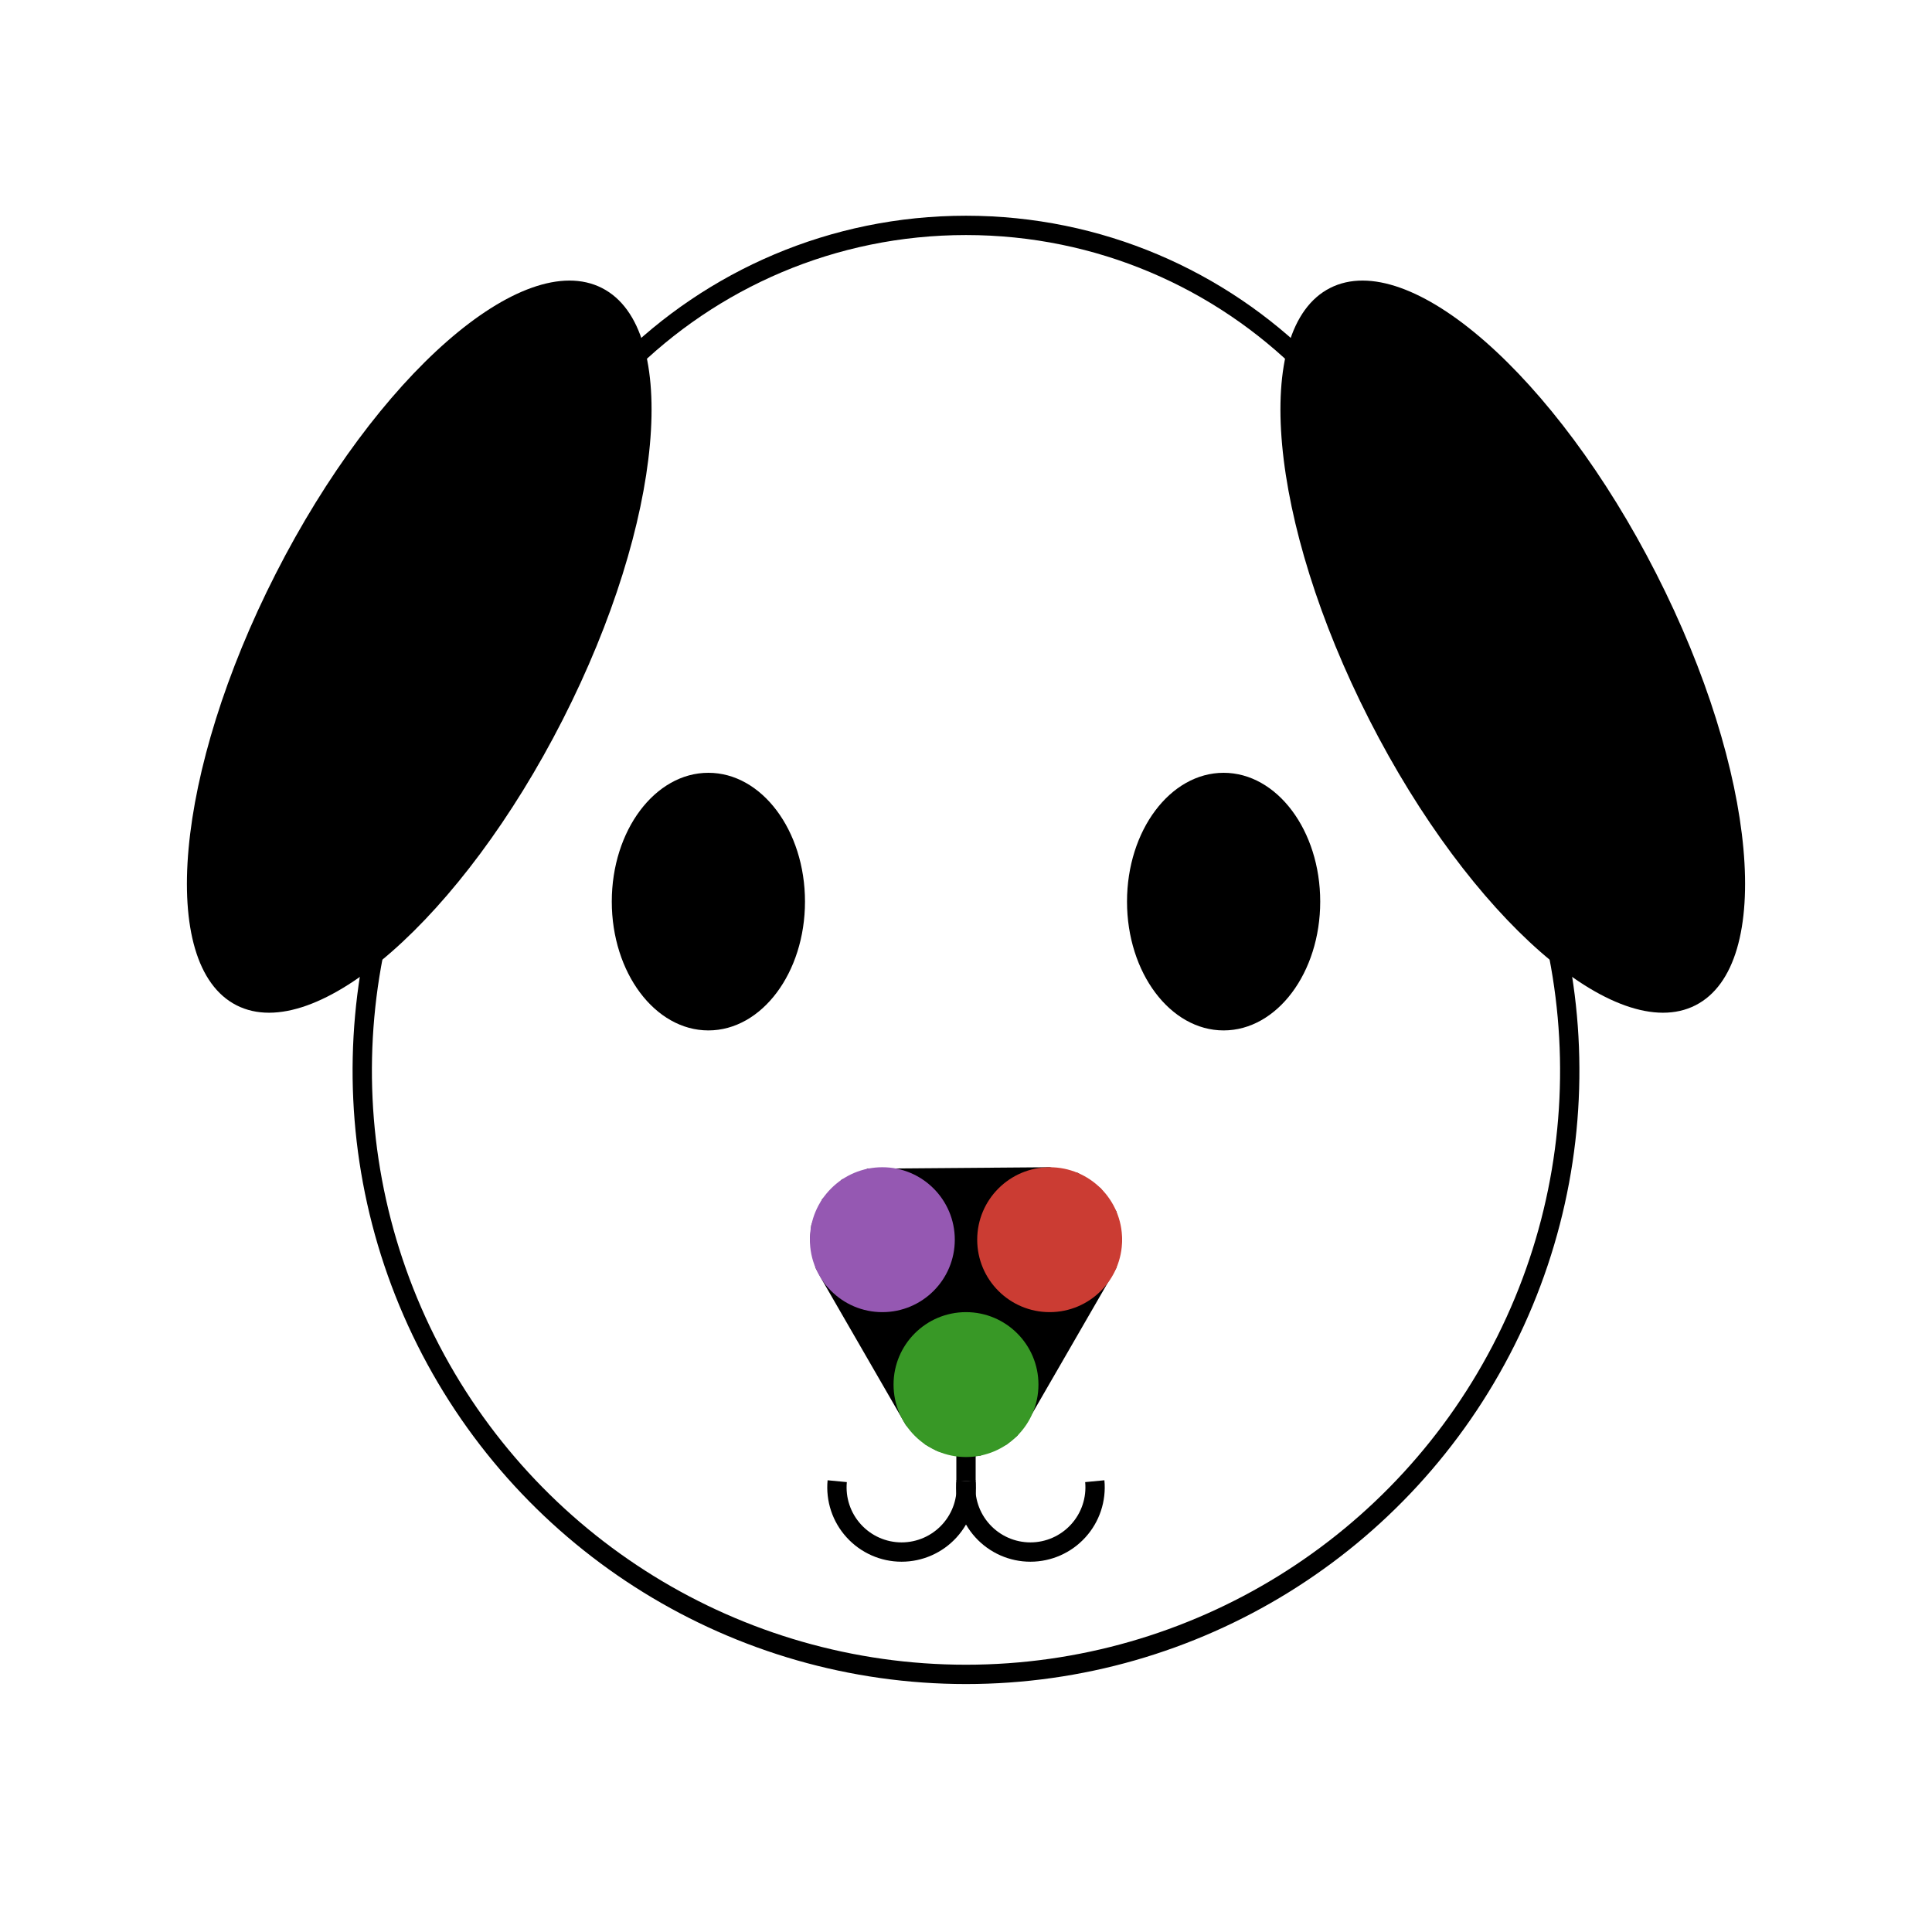
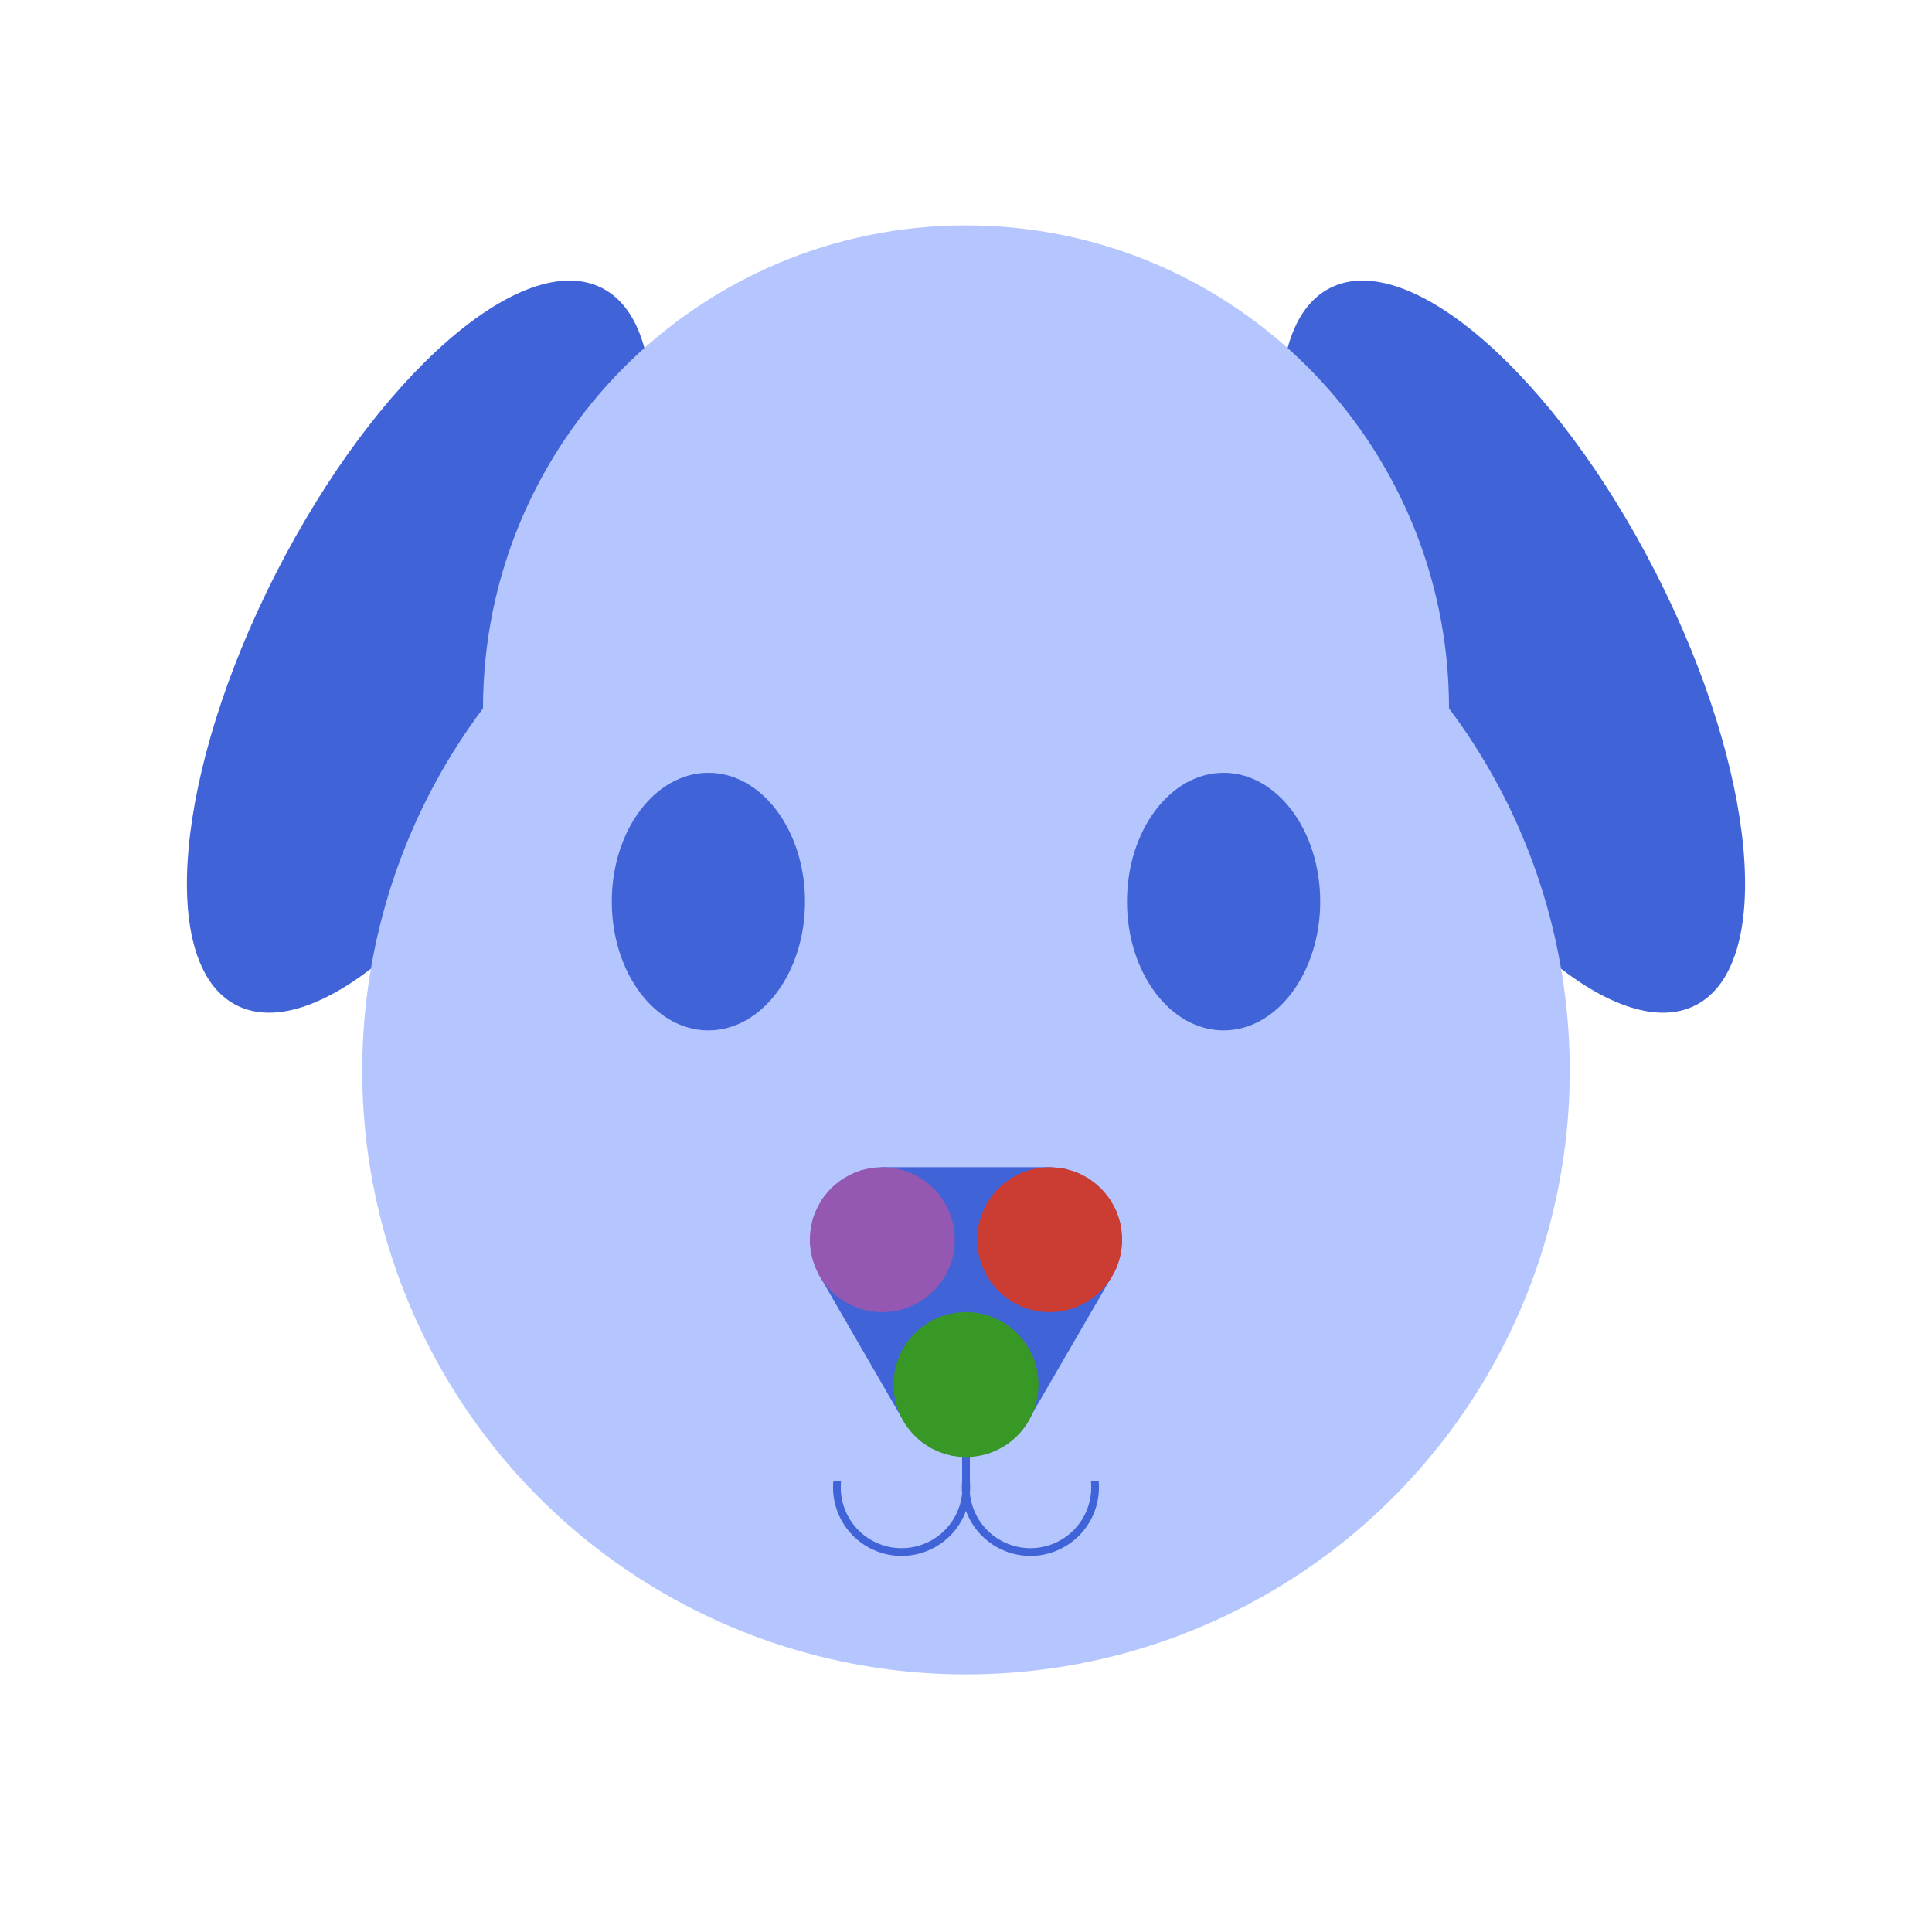
- <svg xmlns="http://www.w3.org/2000/svg" width="200pt" height="200pt" viewBox="0 0 200 200" version="1.1">
-   <g id="surface599">
-     <rect x="0" y="0" width="200" height="200" style="fill:rgb(100%,100%,100%);fill-opacity:1;stroke:none;" />
-     <path style="fill:none;stroke-width:2;stroke-linecap:butt;stroke-linejoin:miter;stroke:rgb(0%,0%,0%);stroke-opacity:1;stroke-miterlimit:10;" d="M 150 73.332 C 164.203 92.273 166.488 117.609 155.902 138.785 C 145.316 159.957 123.672 173.332 100 173.332 C 76.328 173.332 54.684 159.957 44.098 138.785 C 33.512 117.609 35.797 92.273 50 73.332 C 50 45.719 72.387 23.332 100 23.332 C 127.613 23.332 150 45.719 150 73.332 Z M 150 73.332 " />
-     <path style=" stroke:none;fill-rule:nonzero;fill:rgb(0%,0%,0%);fill-opacity:1;" d="M 28.551 59.375 C 38.996 38.871 54.113 25.637 62.316 29.816 C 70.52 33.996 68.695 54.004 58.25 74.508 C 47.805 95.012 32.684 108.246 24.484 104.066 C 16.281 99.887 18.102 79.879 28.551 59.375 " />
-     <path style=" stroke:none;fill-rule:nonzero;fill:rgb(0%,0%,0%);fill-opacity:1;" d="M 141.75 74.508 C 131.305 54.004 129.48 33.996 137.684 29.816 C 145.887 25.637 161.004 38.871 171.449 59.375 C 181.898 79.879 183.719 99.887 175.516 104.066 C 167.316 108.246 152.195 95.012 141.75 74.508 " />
-     <path style=" stroke:none;fill-rule:nonzero;fill:rgb(0%,0%,0%);fill-opacity:1;" d="M 63.332 93.332 C 63.332 85.969 67.809 80 73.332 80 C 78.855 80 83.332 85.969 83.332 93.332 C 83.332 100.695 78.855 106.668 73.332 106.668 C 67.809 106.668 63.332 100.695 63.332 93.332 " />
-     <path style=" stroke:none;fill-rule:nonzero;fill:rgb(0%,0%,0%);fill-opacity:1;" d="M 116.668 93.332 C 116.668 85.969 121.145 80 126.668 80 C 132.191 80 136.668 85.969 136.668 93.332 C 136.668 100.695 132.191 106.668 126.668 106.668 C 121.145 106.668 116.668 100.695 116.668 93.332 " />
-     <path style="fill:none;stroke-width:2;stroke-linecap:butt;stroke-linejoin:miter;stroke:rgb(0%,0%,0%);stroke-opacity:1;stroke-miterlimit:10;" d="M 100 133.332 L 100 153.332 " />
-     <path style="fill:none;stroke-width:2;stroke-linecap:butt;stroke-linejoin:miter;stroke:rgb(0%,0%,0%);stroke-opacity:1;stroke-miterlimit:10;" d="M 100 153.332 C 100.18 155.211 99.559 157.078 98.289 158.473 C 97.02 159.871 95.219 160.668 93.332 160.668 C 91.445 160.668 89.648 159.871 88.379 158.473 C 87.109 157.078 86.488 155.211 86.668 153.332 " />
-     <path style="fill:none;stroke-width:2;stroke-linecap:butt;stroke-linejoin:miter;stroke:rgb(0%,0%,0%);stroke-opacity:1;stroke-miterlimit:10;" d="M 113.332 153.332 C 113.512 155.211 112.891 157.078 111.621 158.473 C 110.352 159.871 108.555 160.668 106.668 160.668 C 104.781 160.668 102.98 159.871 101.711 158.473 C 100.441 157.078 99.82 155.211 100 153.332 " />
-     <path style=" stroke:none;fill-rule:nonzero;fill:rgb(0%,0%,0%);fill-opacity:1;" d="M 108.66 120.832 L 111.574 121.418 L 113.961 123.027 L 115.566 125.41 L 116.16 128.332 L 115.566 131.246 L 106.906 146.246 L 105.301 148.633 L 104.188 149.547 L 101.508 150.676 L 100 150.832 L 97.078 150.238 L 95.805 149.547 L 93.773 147.52 L 85.113 132.52 L 84.426 131.246 L 83.84 128.332 L 83.988 126.816 L 85.113 124.137 L 87.145 122.105 L 89.824 120.98 Z M 108.66 120.832 " />
-     <path style=" stroke:none;fill-rule:nonzero;fill:rgb(79.6%,23.5%,20%);fill-opacity:1;" d="M 101.16 128.332 C 101.16 124.191 104.52 120.832 108.66 120.832 C 112.801 120.832 116.16 124.191 116.16 128.332 C 116.16 132.477 112.801 135.832 108.66 135.832 C 104.52 135.832 101.16 132.477 101.16 128.332 " />
-     <path style=" stroke:none;fill-rule:nonzero;fill:rgb(22%,59.6%,14.9%);fill-opacity:1;" d="M 92.5 143.332 C 92.5 139.191 95.859 135.832 100 135.832 C 104.141 135.832 107.5 139.191 107.5 143.332 C 107.5 147.477 104.141 150.832 100 150.832 C 95.859 150.832 92.5 147.477 92.5 143.332 " />
-     <path style=" stroke:none;fill-rule:nonzero;fill:rgb(58.4%,34.5%,69.8%);fill-opacity:1;" d="M 83.84 128.332 C 83.84 124.191 87.199 120.832 91.34 120.832 C 95.48 120.832 98.84 124.191 98.84 128.332 C 98.84 132.477 95.48 135.832 91.34 135.832 C 87.199 135.832 83.84 132.477 83.84 128.332 " />
+ <svg xmlns="http://www.w3.org/2000/svg" width="500pt" height="500pt" viewBox="0 0 500 500" version="1.1">
+   <g id="surface830">
+     <path style=" stroke:none;fill-rule:nonzero;fill:rgb(25.1%,38.8%,84.7%);fill-opacity:1;" d="M 71.375 148.434 C 97.492 97.176 135.285 64.09 155.789 74.539 C 176.293 84.984 171.742 135.008 145.625 186.27 C 119.508 237.527 81.711 270.613 61.207 260.164 C 40.707 249.719 45.258 199.695 71.375 148.434 " />
+     <path style=" stroke:none;fill-rule:nonzero;fill:rgb(25.1%,38.8%,84.7%);fill-opacity:1;" d="M 354.375 186.27 C 328.258 135.008 323.707 84.984 344.211 74.539 C 364.715 64.09 402.508 97.176 428.625 148.434 C 454.742 199.695 459.293 249.719 438.793 260.164 C 418.289 270.613 380.492 237.527 354.375 186.27 " />
+     <path style=" stroke:none;fill-rule:nonzero;fill:rgb(70.98%,77.647%,100%);fill-opacity:1;" d="M 375 183.332 C 410.512 230.68 416.223 294.027 389.754 346.961 C 363.285 399.895 309.184 433.332 250 433.332 C 190.816 433.332 136.715 399.895 110.246 346.961 C 83.777 294.027 89.488 230.68 125 183.332 C 125 114.297 180.965 58.332 250 58.332 C 319.035 58.332 375 114.297 375 183.332 Z M 375 183.332 " />
+     <path style=" stroke:none;fill-rule:nonzero;fill:rgb(25.1%,38.8%,84.7%);fill-opacity:1;" d="M 158.332 233.332 C 158.332 214.926 169.527 200 183.332 200 C 197.141 200 208.332 214.926 208.332 233.332 C 208.332 251.742 197.141 266.668 183.332 266.668 C 169.527 266.668 158.332 251.742 158.332 233.332 " />
+     <path style=" stroke:none;fill-rule:nonzero;fill:rgb(25.1%,38.8%,84.7%);fill-opacity:1;" d="M 291.668 233.332 C 291.668 214.926 302.859 200 316.668 200 C 330.473 200 341.668 214.926 341.668 233.332 C 341.668 251.742 330.473 266.668 316.668 266.668 C 302.859 266.668 291.668 251.742 291.668 233.332 " />
+     <path style="fill:none;stroke-width:2;stroke-linecap:butt;stroke-linejoin:miter;stroke:rgb(25.1%,38.8%,84.7%);stroke-opacity:1;stroke-miterlimit:10;" d="M 250 333.332 L 250 383.332 " />
+     <path style="fill:none;stroke-width:2;stroke-linecap:butt;stroke-linejoin:miter;stroke:rgb(25.1%,38.8%,84.7%);stroke-opacity:1;stroke-miterlimit:10;" d="M 250 383.332 C 250.449 388.027 248.895 392.695 245.723 396.188 C 242.547 399.676 238.051 401.668 233.332 401.668 C 228.617 401.668 224.117 399.676 220.945 396.188 C 217.773 392.695 216.219 388.027 216.668 383.332 " />
+     <path style="fill:none;stroke-width:2;stroke-linecap:butt;stroke-linejoin:miter;stroke:rgb(25.1%,38.8%,84.7%);stroke-opacity:1;stroke-miterlimit:10;" d="M 283.332 383.332 C 283.781 388.027 282.227 392.695 279.055 396.188 C 275.883 399.676 271.383 401.668 266.668 401.668 C 261.949 401.668 257.453 399.676 254.277 396.188 C 251.105 392.695 249.551 388.027 250 383.332 " />
+     <path style=" stroke:none;fill-rule:nonzero;fill:rgb(25.1%,38.8%,84.7%);fill-opacity:1;" d="M 228.348 302.082 L 271.652 302.082 L 275.426 302.461 L 278.945 303.551 L 282.129 305.277 L 284.906 307.57 L 287.191 310.34 L 288.926 313.527 L 290.016 317.047 L 290.402 320.832 L 290.016 324.605 L 288.926 328.125 L 287.191 331.309 L 267.273 365.625 L 264.461 370.25 L 260.477 373.871 L 255.566 376.23 L 250 377.082 L 246.215 376.695 L 241.055 374.809 L 238.062 372.793 L 234.445 368.809 L 211.852 329.762 L 209.977 324.605 L 209.598 320.832 L 210.434 315.246 L 212.793 310.34 L 215.086 307.57 L 217.855 305.277 L 222.762 302.918 Z M 228.348 302.082 " />
+     <path style=" stroke:none;fill-rule:nonzero;fill:rgb(79.6%,23.5%,20%);fill-opacity:1;" d="M 252.902 320.832 C 252.902 310.477 261.297 302.082 271.652 302.082 C 282.008 302.082 290.402 310.477 290.402 320.832 C 290.402 331.188 282.008 339.582 271.652 339.582 C 261.297 339.582 252.902 331.188 252.902 320.832 " />
+     <path style=" stroke:none;fill-rule:nonzero;fill:rgb(22%,59.6%,14.9%);fill-opacity:1;" d="M 231.25 358.332 C 231.25 347.977 239.645 339.582 250 339.582 C 260.355 339.582 268.75 347.977 268.75 358.332 C 268.75 368.688 260.355 377.082 250 377.082 C 239.645 377.082 231.25 368.688 231.25 358.332 " />
+     <path style=" stroke:none;fill-rule:nonzero;fill:rgb(58.4%,34.5%,69.8%);fill-opacity:1;" d="M 209.598 320.832 C 209.598 310.477 217.992 302.082 228.348 302.082 C 238.703 302.082 247.098 310.477 247.098 320.832 C 247.098 331.188 238.703 339.582 228.348 339.582 C 217.992 339.582 209.598 331.188 209.598 320.832 " />
  </g>
</svg>
